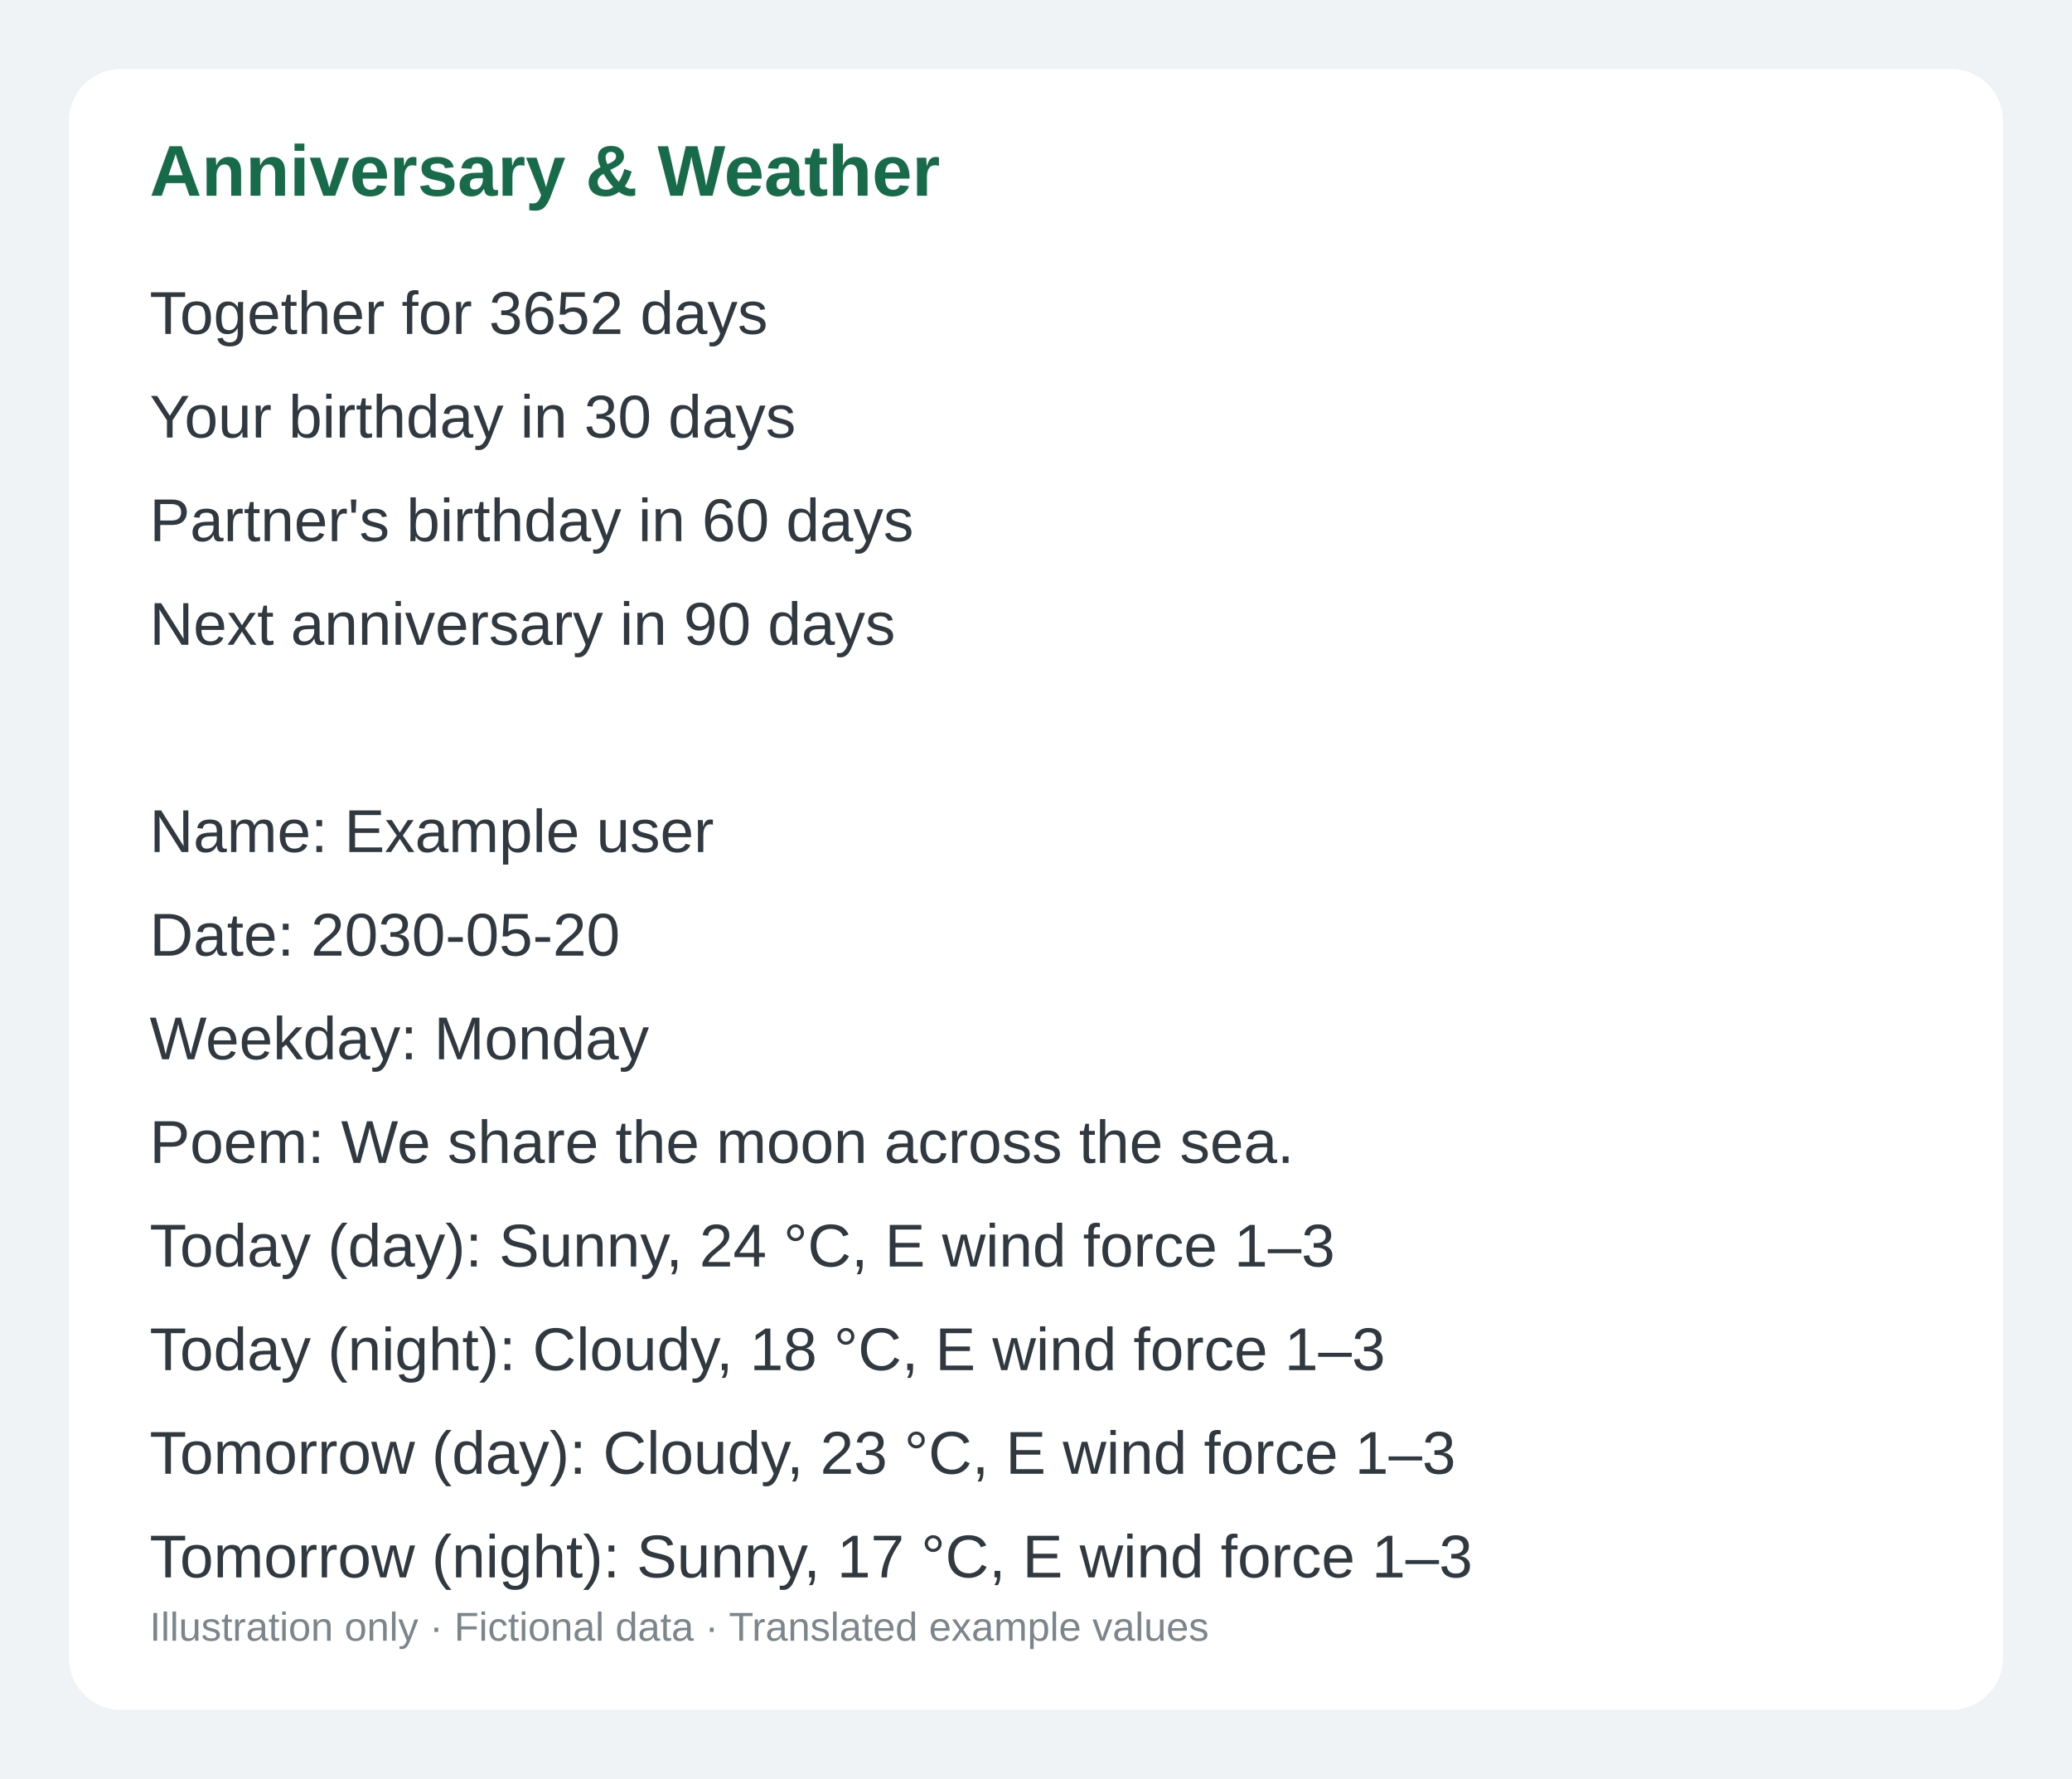
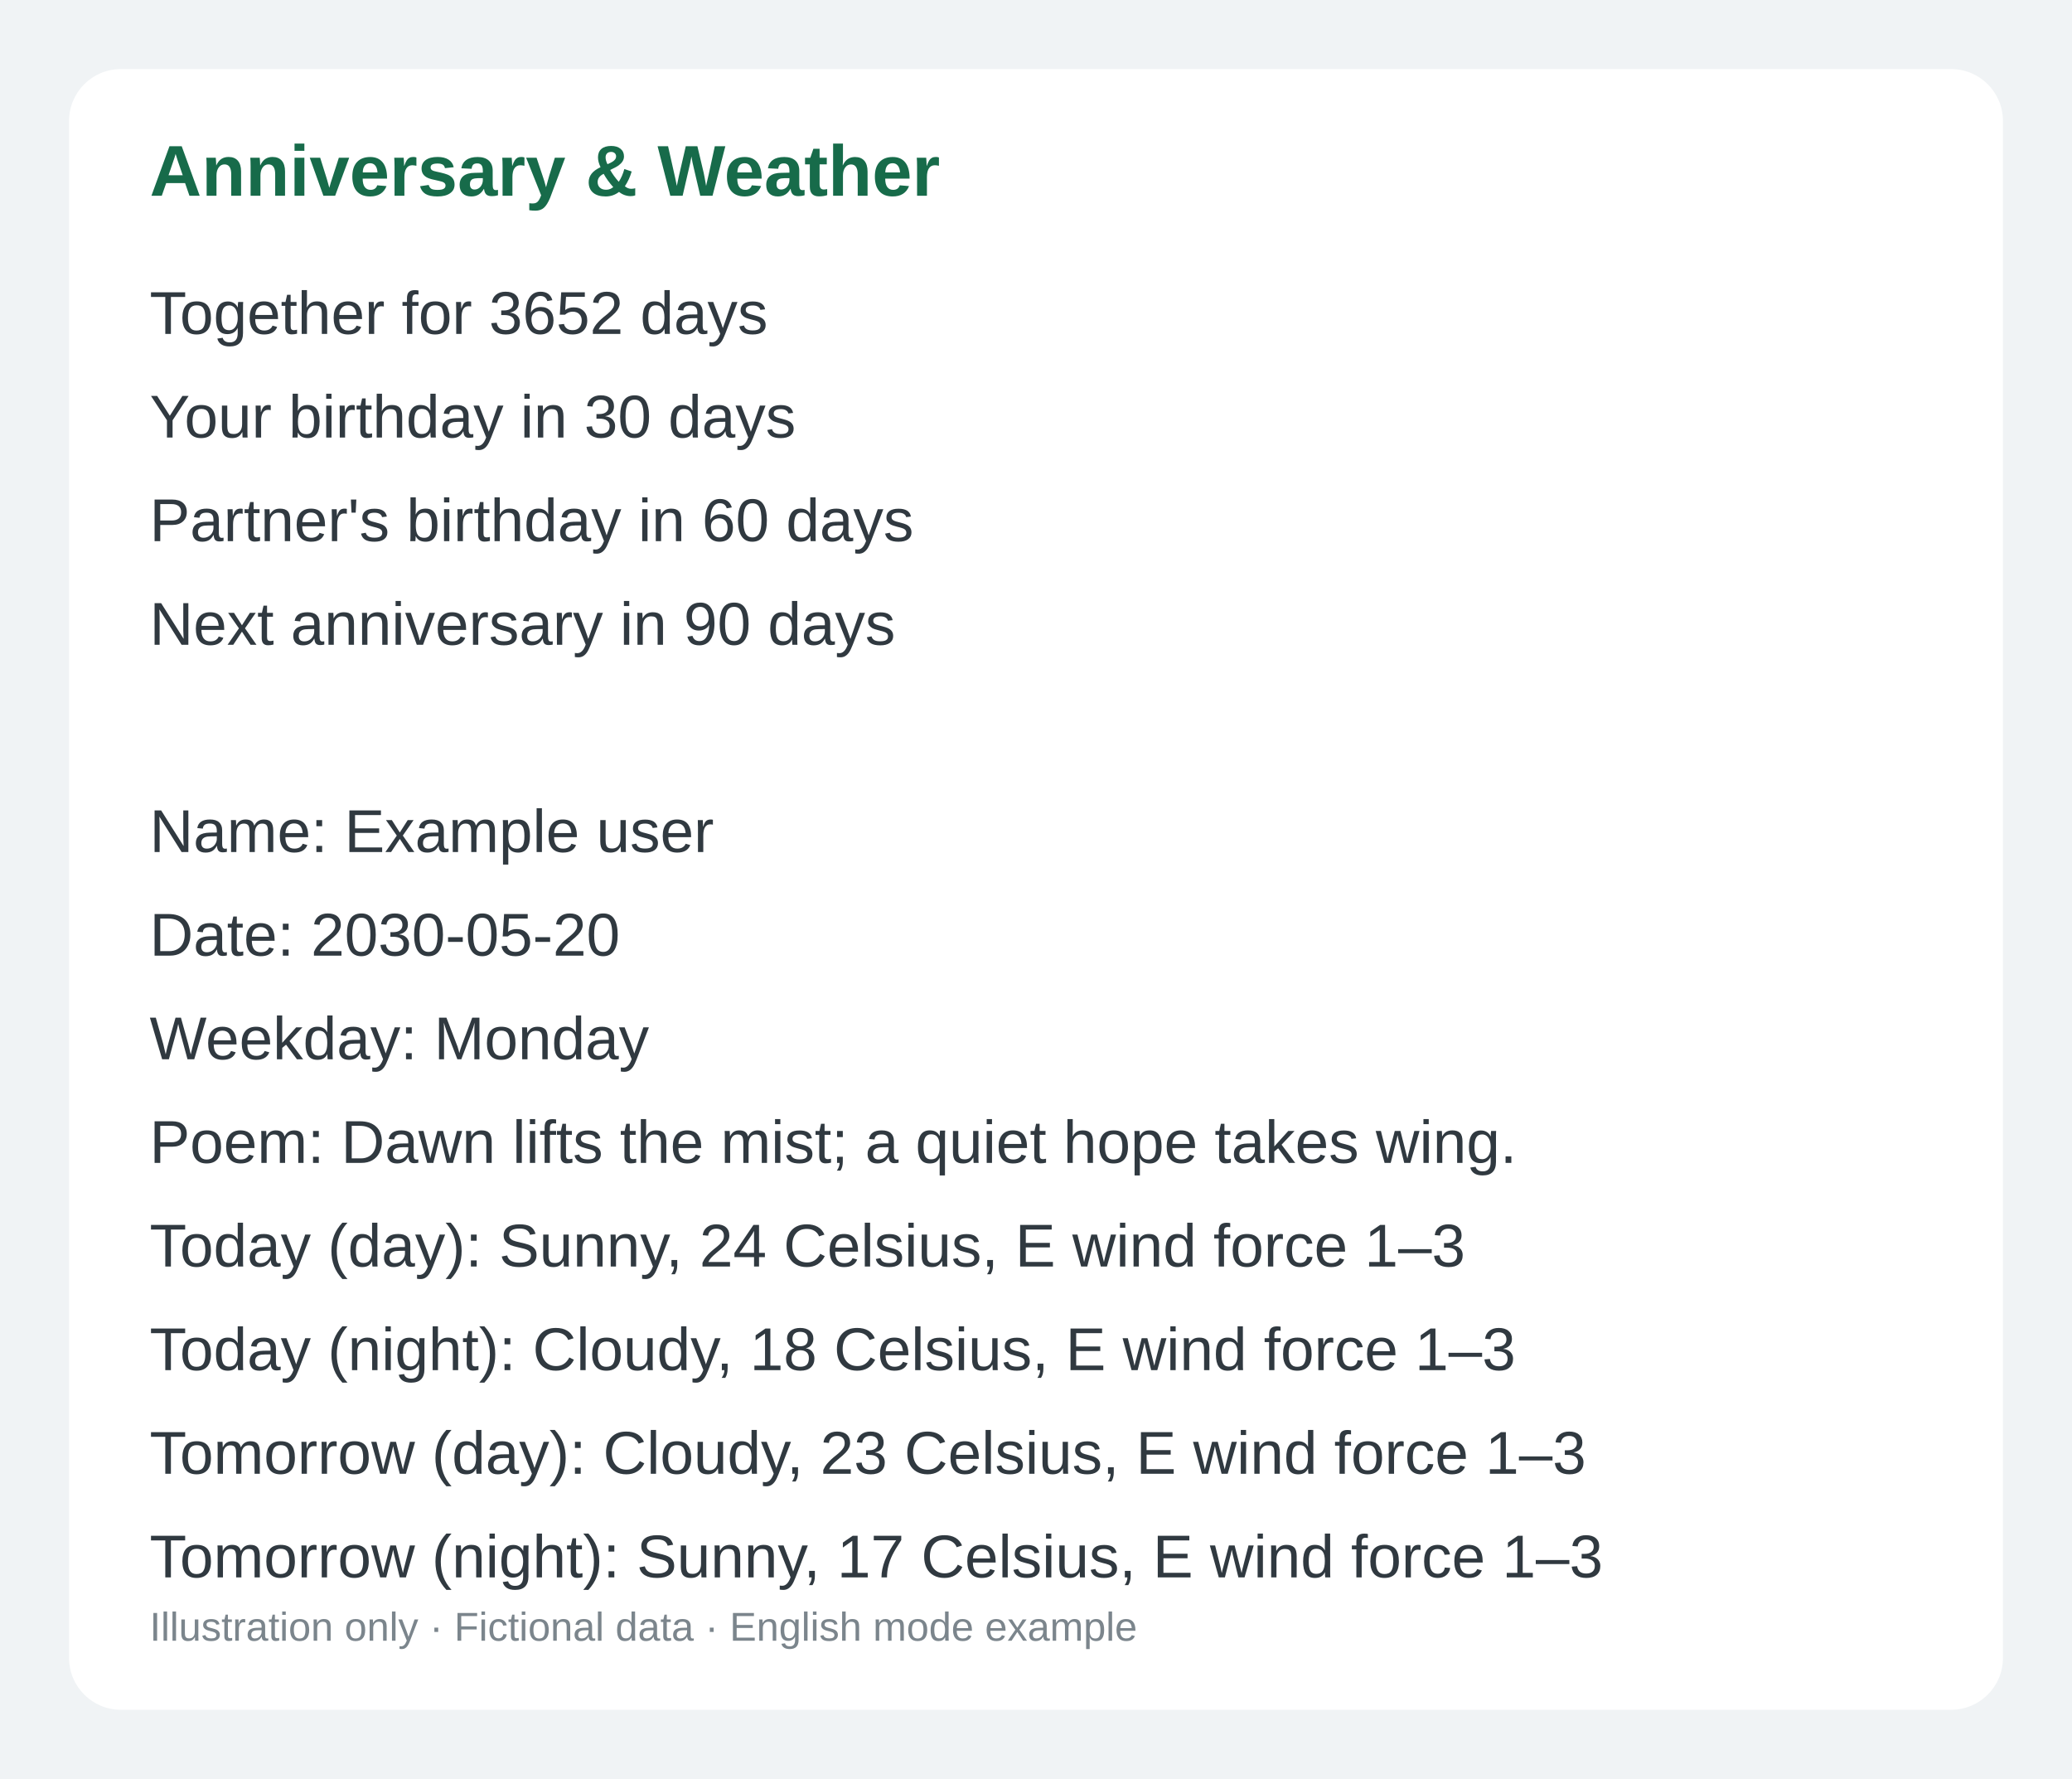
<svg xmlns="http://www.w3.org/2000/svg" width="720" height="618" viewBox="0 0 720 618">
  <rect width="720" height="618" fill="#F0F3F5" />
  <rect x="24" y="24" width="672" height="570" rx="18" fill="white" />
  <g font-family="Arial, sans-serif">
    <text x="52" y="68" font-size="25" font-weight="bold" fill="#176B4A">Anniversary &amp; Weather</text>
    <text x="52" y="116" font-size="21" fill="#303940">Together for 3652 days</text>
    <text x="52" y="152" font-size="21" fill="#303940">Your birthday in 30 days</text>
    <text x="52" y="188" font-size="21" fill="#303940">Partner's birthday in 60 days</text>
    <text x="52" y="224" font-size="21" fill="#303940">Next anniversary in 90 days</text>
    <text x="52" y="260" font-size="21" fill="#303940" />
    <text x="52" y="296" font-size="21" fill="#303940">Name: Example user</text>
    <text x="52" y="332" font-size="21" fill="#303940">Date: 2030-05-20</text>
    <text x="52" y="368" font-size="21" fill="#303940">Weekday: Monday</text>
-     <text x="52" y="404" font-size="21" fill="#303940">Poem: We share the moon across the sea.</text>
-     <text x="52" y="440" font-size="21" fill="#303940">Today (day): Sunny, 24 °C, E wind force 1–3</text>
-     <text x="52" y="476" font-size="21" fill="#303940">Today (night): Cloudy, 18 °C, E wind force 1–3</text>
-     <text x="52" y="512" font-size="21" fill="#303940">Tomorrow (day): Cloudy, 23 °C, E wind force 1–3</text>
-     <text x="52" y="548" font-size="21" fill="#303940">Tomorrow (night): Sunny, 17 °C, E wind force 1–3</text>
-     <text x="52" y="570" font-size="14" fill="#7B858C">Illustration only · Fictional data · Translated example values</text>
+     <text x="52" y="404" font-size="21" fill="#303940">Poem: Dawn lifts the mist; a quiet hope takes wing.</text>
+     <text x="52" y="440" font-size="21" fill="#303940">Today (day): Sunny, 24 Celsius, E wind force 1–3</text>
+     <text x="52" y="476" font-size="21" fill="#303940">Today (night): Cloudy, 18 Celsius, E wind force 1–3</text>
+     <text x="52" y="512" font-size="21" fill="#303940">Tomorrow (day): Cloudy, 23 Celsius, E wind force 1–3</text>
+     <text x="52" y="548" font-size="21" fill="#303940">Tomorrow (night): Sunny, 17 Celsius, E wind force 1–3</text>
+     <text x="52" y="570" font-size="14" fill="#7B858C">Illustration only · Fictional data · English mode example</text>
  </g>
</svg>
